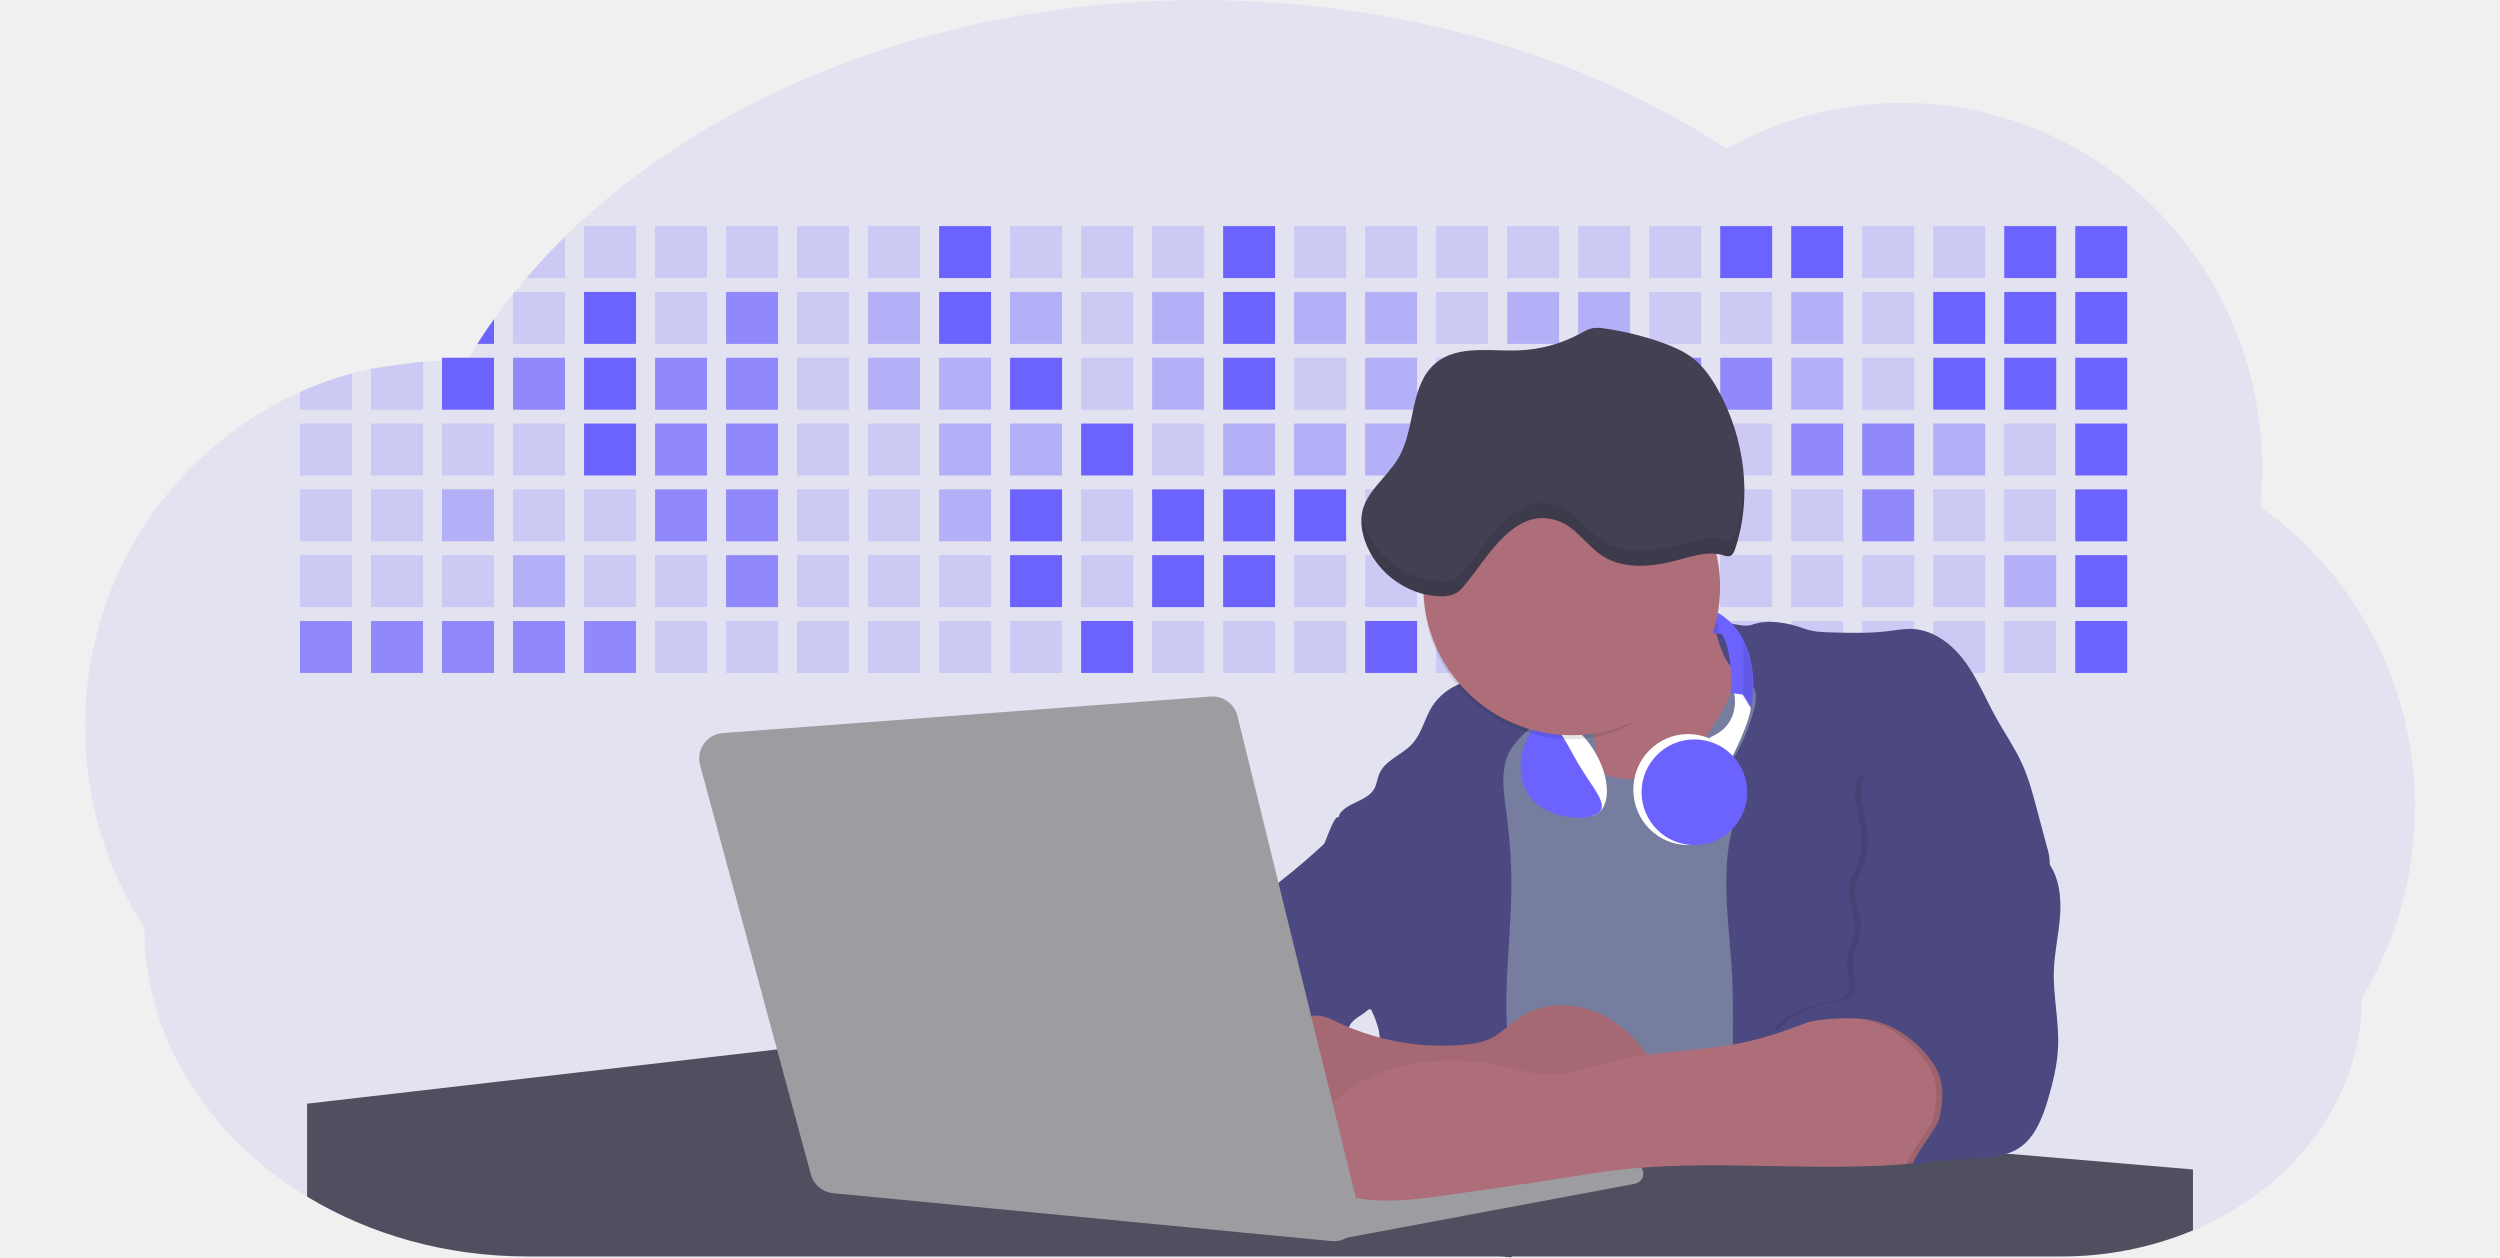
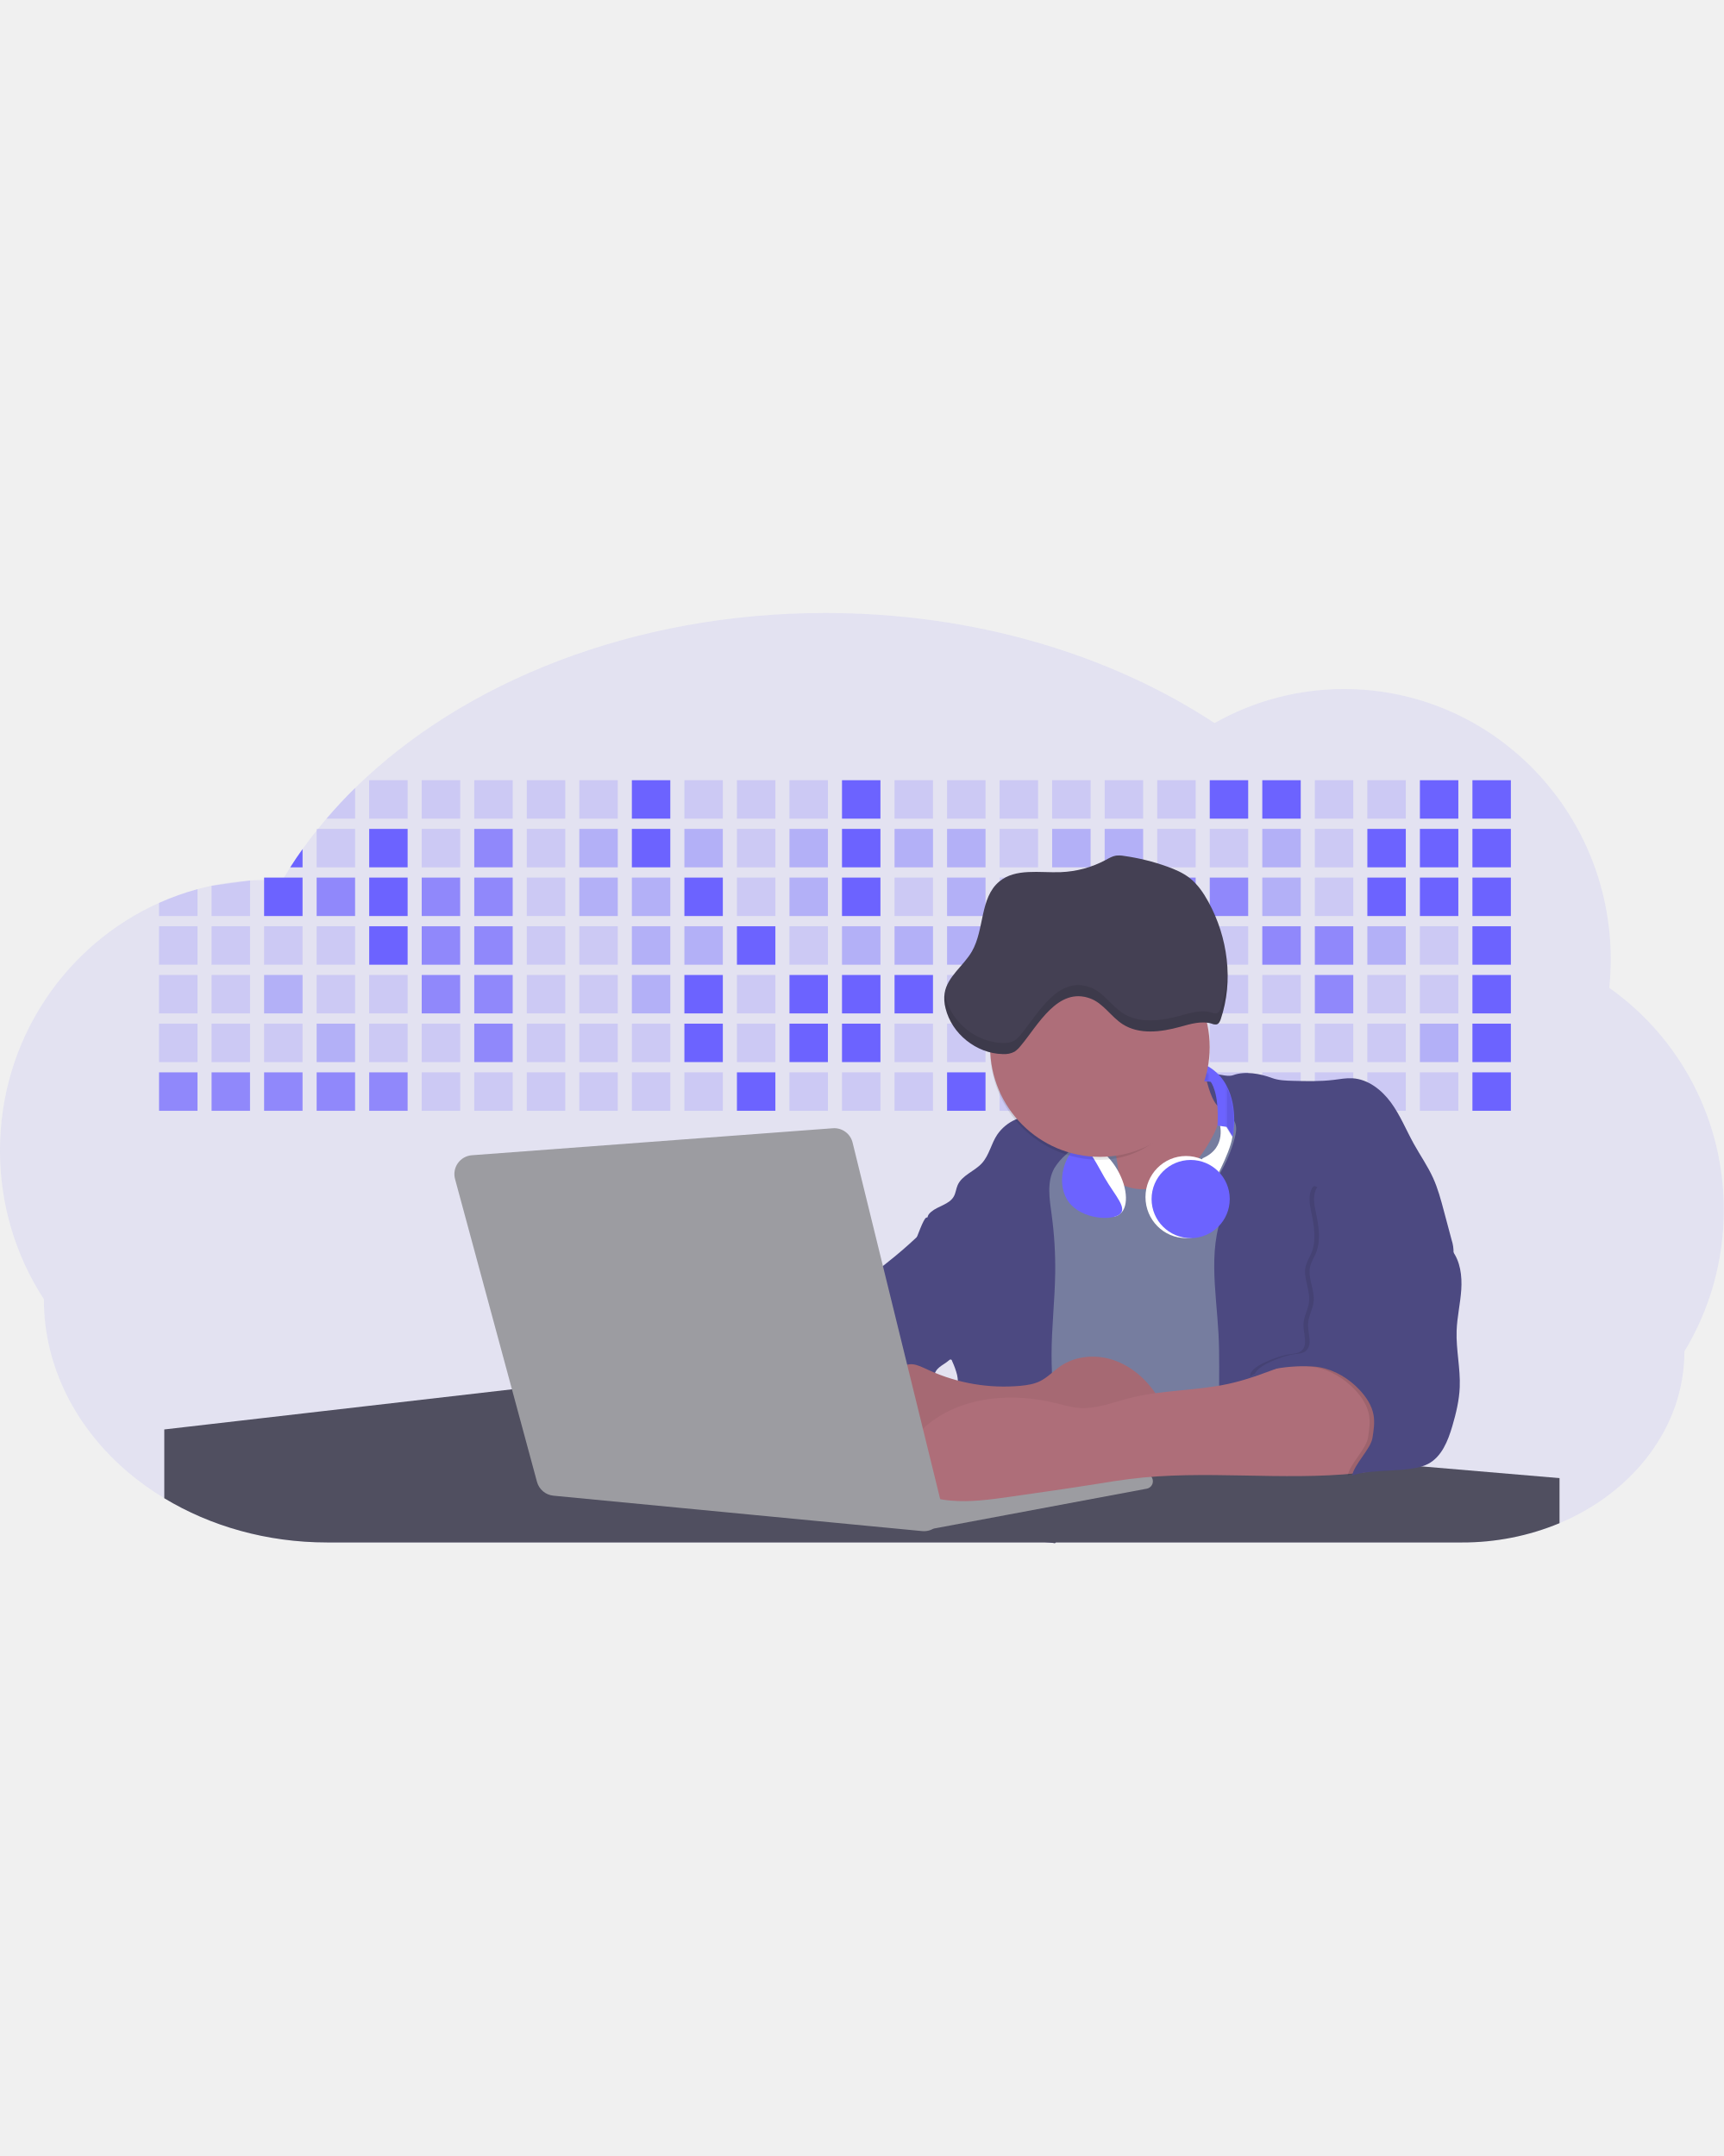
- <svg xmlns="http://www.w3.org/2000/svg" id="aa7bae02-e79e-4d6b-a496-aba15f39787c" data-name="Layer 1" width="1144" height="575.32" viewBox="0 0 1144 617.32">
+ <svg xmlns="http://www.w3.org/2000/svg" id="aa7bae02-e79e-4d6b-a496-aba15f39787c" data-name="Layer 1" width="400" height="500.32" viewBox="0 0 1144 617.32">
  <path d="M1172,537.57a181.92,181.92,0,0,1-6.85,49.6,180.06,180.06,0,0,1-19.27,44.28c0,50.1-33.82,93.4-82.91,114a167.3,167.3,0,0,1-64.73,12.8H245.17c-40.25,0-77.55-10.86-108.14-29.36A185.76,185.76,0,0,1,112.2,711c-34-29.22-55.08-69.6-55.08-114.2A180.5,180.5,0,0,1,28,498.08c0-73.36,43.39-136.44,105.55-164.29a174.52,174.52,0,0,1,25.51-9.12q4.63-1.26,9.36-2.26a175.39,175.39,0,0,1,25.51-3.5q4.65-.29,9.35-.33H205c3.46,0,6.89.12,10.3.32l1.12-1.9q2.06-3.44,4.22-6.81,3.9-6.14,8.18-12.1,4.48-6.29,9.35-12.38l.83-1q2.76-3.44,5.64-6.8,9-10.49,19-20.35c72.11-70.68,185.08-116.18,312.08-116.18,98.82,0,189.15,27.55,258.34,73.07A174.18,174.18,0,0,1,920,191.86c97.74,0,177,80.37,177,179.51a184.9,184.9,0,0,1-1,18.78A180,180,0,0,1,1172,537.57Z" transform="translate(-28 -141.34)" fill="#6c63ff" opacity="0.1" />
  <path d="M263.66,257.52v20.35h-19Q253.59,267.39,263.66,257.52Z" transform="translate(-28 -141.34)" fill="#6c63ff" opacity="0.2" />
  <rect x="245.02" y="111.02" width="25.51" height="25.51" fill="#6c63ff" opacity="0.2" />
  <rect x="279.88" y="111.02" width="25.51" height="25.51" fill="#6c63ff" opacity="0.2" />
  <rect x="314.75" y="111.02" width="25.51" height="25.51" fill="#6c63ff" opacity="0.2" />
  <rect x="349.61" y="111.02" width="25.51" height="25.51" fill="#6c63ff" opacity="0.2" />
  <rect x="384.48" y="111.02" width="25.51" height="25.51" fill="#6c63ff" opacity="0.2" />
  <rect x="419.35" y="111.02" width="25.51" height="25.51" fill="#6c63ff" />
  <rect x="454.21" y="111.02" width="25.51" height="25.51" fill="#6c63ff" opacity="0.2" />
  <rect x="489.08" y="111.02" width="25.51" height="25.51" fill="#6c63ff" opacity="0.2" />
  <rect x="523.94" y="111.02" width="25.51" height="25.51" fill="#6c63ff" opacity="0.2" />
  <rect x="558.81" y="111.02" width="25.51" height="25.51" fill="#6c63ff" />
  <rect x="593.68" y="111.02" width="25.51" height="25.51" fill="#6c63ff" opacity="0.2" />
  <rect x="628.54" y="111.02" width="25.51" height="25.51" fill="#6c63ff" opacity="0.2" />
  <rect x="663.41" y="111.02" width="25.51" height="25.51" fill="#6c63ff" opacity="0.2" />
  <rect x="698.28" y="111.02" width="25.51" height="25.51" fill="#6c63ff" opacity="0.2" />
  <rect x="733.14" y="111.02" width="25.51" height="25.51" fill="#6c63ff" opacity="0.2" />
  <rect x="768.01" y="111.02" width="25.51" height="25.51" fill="#6c63ff" opacity="0.2" />
  <rect x="802.87" y="111.02" width="25.51" height="25.51" fill="#6c63ff" />
  <rect x="837.74" y="111.02" width="25.51" height="25.51" fill="#6c63ff" />
  <rect x="872.61" y="111.02" width="25.51" height="25.51" fill="#6c63ff" opacity="0.2" />
  <rect x="907.47" y="111.02" width="25.51" height="25.51" fill="#6c63ff" opacity="0.2" />
  <rect x="942.34" y="111.02" width="25.51" height="25.51" fill="#6c63ff" />
  <rect x="977.2" y="111.02" width="25.51" height="25.51" fill="#6c63ff" />
  <path d="M228.8,298.08v12.1h-8.18Q224.52,304,228.8,298.08Z" transform="translate(-28 -141.34)" fill="#6c63ff" />
  <rect x="210.15" y="143.33" width="25.51" height="25.51" fill="#6c63ff" opacity="0.2" />
  <rect x="245.02" y="143.33" width="25.51" height="25.51" fill="#6c63ff" />
  <rect x="279.88" y="143.33" width="25.51" height="25.51" fill="#6c63ff" opacity="0.2" />
  <rect x="314.75" y="143.33" width="25.51" height="25.51" fill="#6c63ff" opacity="0.7" />
  <rect x="349.61" y="143.33" width="25.51" height="25.51" fill="#6c63ff" opacity="0.2" />
  <rect x="384.48" y="143.33" width="25.51" height="25.51" fill="#6c63ff" opacity="0.4" />
  <rect x="419.35" y="143.33" width="25.51" height="25.51" fill="#6c63ff" />
  <rect x="454.21" y="143.33" width="25.51" height="25.51" fill="#6c63ff" opacity="0.4" />
  <rect x="489.08" y="143.33" width="25.51" height="25.51" fill="#6c63ff" opacity="0.2" />
  <rect x="523.94" y="143.33" width="25.51" height="25.51" fill="#6c63ff" opacity="0.4" />
  <rect x="558.81" y="143.33" width="25.51" height="25.51" fill="#6c63ff" />
  <rect x="593.68" y="143.33" width="25.51" height="25.51" fill="#6c63ff" opacity="0.4" />
  <rect x="628.54" y="143.33" width="25.51" height="25.51" fill="#6c63ff" opacity="0.4" />
  <rect x="663.41" y="143.33" width="25.51" height="25.51" fill="#6c63ff" opacity="0.2" />
  <rect x="698.28" y="143.33" width="25.51" height="25.51" fill="#6c63ff" opacity="0.4" />
  <rect x="733.14" y="143.33" width="25.51" height="25.51" fill="#6c63ff" opacity="0.4" />
  <rect x="768.01" y="143.33" width="25.51" height="25.51" fill="#6c63ff" opacity="0.2" />
  <rect x="802.87" y="143.33" width="25.51" height="25.51" fill="#6c63ff" opacity="0.2" />
  <rect x="837.74" y="143.33" width="25.51" height="25.51" fill="#6c63ff" opacity="0.4" />
  <rect x="872.61" y="143.33" width="25.51" height="25.51" fill="#6c63ff" opacity="0.2" />
  <rect x="907.47" y="143.33" width="25.51" height="25.51" fill="#6c63ff" />
  <rect x="942.34" y="143.33" width="25.51" height="25.51" fill="#6c63ff" />
  <rect x="977.2" y="143.33" width="25.51" height="25.51" fill="#6c63ff" />
  <path d="M159.06,324.67V342.5H133.55v-8.71A174.52,174.52,0,0,1,159.06,324.67Z" transform="translate(-28 -141.34)" fill="#6c63ff" opacity="0.2" />
  <polygon points="165.93 177.57 165.93 201.16 140.42 201.16 140.42 181.07 165.93 177.57" fill="#6c63ff" opacity="0.2" />
  <rect x="175.28" y="175.65" width="25.51" height="25.51" fill="#6c63ff" />
  <rect x="210.15" y="175.65" width="25.51" height="25.51" fill="#6c63ff" opacity="0.7" />
  <rect x="245.02" y="175.65" width="25.51" height="25.51" fill="#6c63ff" />
  <rect x="279.88" y="175.65" width="25.51" height="25.51" fill="#6c63ff" opacity="0.7" />
  <rect x="314.75" y="175.65" width="25.51" height="25.51" fill="#6c63ff" opacity="0.7" />
  <rect x="349.61" y="175.65" width="25.51" height="25.51" fill="#6c63ff" opacity="0.2" />
  <rect x="384.48" y="175.65" width="25.51" height="25.51" fill="#6c63ff" opacity="0.4" />
  <rect x="419.35" y="175.65" width="25.51" height="25.51" fill="#6c63ff" opacity="0.4" />
  <rect x="454.21" y="175.65" width="25.51" height="25.51" fill="#6c63ff" />
  <rect x="489.08" y="175.65" width="25.51" height="25.51" fill="#6c63ff" opacity="0.2" />
  <rect x="523.94" y="175.65" width="25.51" height="25.51" fill="#6c63ff" opacity="0.4" />
  <rect x="558.81" y="175.65" width="25.51" height="25.51" fill="#6c63ff" />
  <rect x="593.68" y="175.65" width="25.51" height="25.51" fill="#6c63ff" opacity="0.2" />
  <rect x="628.54" y="175.65" width="25.51" height="25.51" fill="#6c63ff" opacity="0.4" />
  <rect x="663.41" y="175.65" width="25.51" height="25.51" fill="#6c63ff" opacity="0.2" />
  <rect x="698.28" y="175.65" width="25.51" height="25.51" fill="#6c63ff" />
  <rect x="733.14" y="175.65" width="25.51" height="25.51" fill="#6c63ff" opacity="0.2" />
  <rect x="768.01" y="175.65" width="25.51" height="25.51" fill="#6c63ff" opacity="0.7" />
  <rect x="802.87" y="175.65" width="25.51" height="25.51" fill="#6c63ff" opacity="0.7" />
  <rect x="837.74" y="175.65" width="25.51" height="25.51" fill="#6c63ff" opacity="0.4" />
  <rect x="872.61" y="175.65" width="25.51" height="25.51" fill="#6c63ff" opacity="0.2" />
  <rect x="907.47" y="175.65" width="25.51" height="25.51" fill="#6c63ff" />
  <rect x="942.34" y="175.65" width="25.51" height="25.51" fill="#6c63ff" />
  <rect x="977.2" y="175.65" width="25.51" height="25.51" fill="#6c63ff" />
  <rect x="105.55" y="207.96" width="25.51" height="25.51" fill="#6c63ff" opacity="0.2" />
  <rect x="140.42" y="207.96" width="25.51" height="25.51" fill="#6c63ff" opacity="0.2" />
  <rect x="175.28" y="207.96" width="25.51" height="25.51" fill="#6c63ff" opacity="0.2" />
  <rect x="210.15" y="207.96" width="25.51" height="25.51" fill="#6c63ff" opacity="0.2" />
  <rect x="245.02" y="207.96" width="25.51" height="25.51" fill="#6c63ff" />
  <rect x="279.88" y="207.96" width="25.51" height="25.51" fill="#6c63ff" opacity="0.7" />
  <rect x="314.75" y="207.96" width="25.51" height="25.51" fill="#6c63ff" opacity="0.7" />
  <rect x="349.61" y="207.96" width="25.51" height="25.51" fill="#6c63ff" opacity="0.2" />
  <rect x="384.48" y="207.96" width="25.51" height="25.51" fill="#6c63ff" opacity="0.2" />
  <rect x="419.35" y="207.96" width="25.51" height="25.51" fill="#6c63ff" opacity="0.4" />
  <rect x="454.21" y="207.96" width="25.51" height="25.51" fill="#6c63ff" opacity="0.4" />
  <rect x="489.08" y="207.96" width="25.51" height="25.51" fill="#6c63ff" />
  <rect x="523.94" y="207.96" width="25.51" height="25.51" fill="#6c63ff" opacity="0.2" />
  <rect x="558.81" y="207.96" width="25.51" height="25.51" fill="#6c63ff" opacity="0.4" />
  <rect x="593.68" y="207.96" width="25.51" height="25.51" fill="#6c63ff" opacity="0.4" />
  <rect x="628.54" y="207.96" width="25.51" height="25.51" fill="#6c63ff" opacity="0.4" />
  <rect x="663.41" y="207.96" width="25.51" height="25.51" fill="#6c63ff" opacity="0.4" />
  <rect x="698.28" y="207.96" width="25.51" height="25.51" fill="#6c63ff" opacity="0.2" />
  <rect x="733.14" y="207.96" width="25.51" height="25.51" fill="#6c63ff" opacity="0.2" />
  <rect x="768.01" y="207.96" width="25.51" height="25.51" fill="#6c63ff" opacity="0.2" />
  <rect x="802.87" y="207.96" width="25.51" height="25.51" fill="#6c63ff" opacity="0.2" />
  <rect x="837.74" y="207.96" width="25.51" height="25.51" fill="#6c63ff" opacity="0.7" />
  <rect x="872.61" y="207.96" width="25.51" height="25.51" fill="#6c63ff" opacity="0.7" />
  <rect x="907.47" y="207.96" width="25.51" height="25.51" fill="#6c63ff" opacity="0.4" />
  <rect x="942.34" y="207.96" width="25.51" height="25.51" fill="#6c63ff" opacity="0.2" />
  <rect x="977.2" y="207.96" width="25.51" height="25.51" fill="#6c63ff" />
  <rect x="105.55" y="240.28" width="25.51" height="25.51" fill="#6c63ff" opacity="0.2" />
  <rect x="140.42" y="240.28" width="25.51" height="25.51" fill="#6c63ff" opacity="0.2" />
  <rect x="175.28" y="240.28" width="25.51" height="25.51" fill="#6c63ff" opacity="0.4" />
  <rect x="210.15" y="240.28" width="25.51" height="25.51" fill="#6c63ff" opacity="0.2" />
  <rect x="245.02" y="240.28" width="25.51" height="25.51" fill="#6c63ff" opacity="0.2" />
  <rect x="279.88" y="240.28" width="25.51" height="25.51" fill="#6c63ff" opacity="0.7" />
  <rect x="314.75" y="240.28" width="25.51" height="25.51" fill="#6c63ff" opacity="0.7" />
  <rect x="349.61" y="240.28" width="25.51" height="25.51" fill="#6c63ff" opacity="0.2" />
  <rect x="384.48" y="240.28" width="25.51" height="25.51" fill="#6c63ff" opacity="0.2" />
  <rect x="419.35" y="240.28" width="25.51" height="25.51" fill="#6c63ff" opacity="0.4" />
  <rect x="454.21" y="240.28" width="25.51" height="25.51" fill="#6c63ff" />
  <rect x="489.08" y="240.28" width="25.51" height="25.51" fill="#6c63ff" opacity="0.2" />
  <rect x="523.94" y="240.28" width="25.51" height="25.51" fill="#6c63ff" />
  <rect x="558.81" y="240.28" width="25.51" height="25.51" fill="#6c63ff" />
  <rect x="593.68" y="240.28" width="25.51" height="25.51" fill="#6c63ff" />
  <rect x="628.54" y="240.28" width="25.51" height="25.51" fill="#6c63ff" opacity="0.2" />
  <rect x="663.41" y="240.28" width="25.51" height="25.51" fill="#6c63ff" />
  <rect x="698.28" y="240.28" width="25.51" height="25.51" fill="#6c63ff" opacity="0.2" />
  <rect x="733.14" y="240.28" width="25.51" height="25.51" fill="#6c63ff" opacity="0.2" />
  <rect x="768.01" y="240.28" width="25.51" height="25.51" fill="#6c63ff" opacity="0.2" />
  <rect x="802.87" y="240.28" width="25.51" height="25.51" fill="#6c63ff" opacity="0.2" />
  <rect x="837.74" y="240.28" width="25.51" height="25.51" fill="#6c63ff" opacity="0.2" />
  <rect x="872.61" y="240.28" width="25.51" height="25.51" fill="#6c63ff" opacity="0.7" />
  <rect x="907.47" y="240.28" width="25.51" height="25.51" fill="#6c63ff" opacity="0.2" />
  <rect x="942.34" y="240.28" width="25.51" height="25.51" fill="#6c63ff" opacity="0.2" />
  <rect x="977.2" y="240.28" width="25.51" height="25.51" fill="#6c63ff" />
  <rect x="105.55" y="272.59" width="25.51" height="25.51" fill="#6c63ff" opacity="0.2" />
  <rect x="140.42" y="272.59" width="25.51" height="25.51" fill="#6c63ff" opacity="0.2" />
  <rect x="175.28" y="272.59" width="25.51" height="25.51" fill="#6c63ff" opacity="0.2" />
  <rect x="210.15" y="272.59" width="25.51" height="25.51" fill="#6c63ff" opacity="0.4" />
  <rect x="245.02" y="272.59" width="25.51" height="25.51" fill="#6c63ff" opacity="0.2" />
  <rect x="279.88" y="272.59" width="25.51" height="25.51" fill="#6c63ff" opacity="0.2" />
  <rect x="314.75" y="272.59" width="25.51" height="25.51" fill="#6c63ff" opacity="0.7" />
  <rect x="349.61" y="272.59" width="25.51" height="25.51" fill="#6c63ff" opacity="0.2" />
  <rect x="384.48" y="272.59" width="25.51" height="25.51" fill="#6c63ff" opacity="0.2" />
  <rect x="419.35" y="272.59" width="25.51" height="25.51" fill="#6c63ff" opacity="0.2" />
  <rect x="454.21" y="272.59" width="25.51" height="25.51" fill="#6c63ff" />
  <rect x="489.08" y="272.59" width="25.51" height="25.51" fill="#6c63ff" opacity="0.2" />
  <rect x="523.94" y="272.59" width="25.51" height="25.51" fill="#6c63ff" />
  <rect x="558.81" y="272.59" width="25.51" height="25.51" fill="#6c63ff" />
  <rect x="593.68" y="272.59" width="25.51" height="25.51" fill="#6c63ff" opacity="0.2" />
  <rect x="628.54" y="272.59" width="25.51" height="25.51" fill="#6c63ff" opacity="0.2" />
  <rect x="663.41" y="272.59" width="25.51" height="25.51" fill="#6c63ff" opacity="0.2" />
  <rect x="698.28" y="272.59" width="25.51" height="25.51" fill="#6c63ff" opacity="0.2" />
  <rect x="733.14" y="272.59" width="25.51" height="25.51" fill="#6c63ff" opacity="0.2" />
  <rect x="768.01" y="272.59" width="25.51" height="25.51" fill="#6c63ff" opacity="0.2" />
  <rect x="802.87" y="272.59" width="25.51" height="25.51" fill="#6c63ff" opacity="0.2" />
  <rect x="837.74" y="272.59" width="25.51" height="25.51" fill="#6c63ff" opacity="0.2" />
  <rect x="872.61" y="272.59" width="25.51" height="25.51" fill="#6c63ff" opacity="0.2" />
  <rect x="907.47" y="272.59" width="25.51" height="25.51" fill="#6c63ff" opacity="0.2" />
  <rect x="942.34" y="272.59" width="25.51" height="25.51" fill="#6c63ff" opacity="0.4" />
  <rect x="977.2" y="272.59" width="25.51" height="25.51" fill="#6c63ff" />
  <rect x="105.55" y="304.91" width="25.51" height="25.51" fill="#6c63ff" opacity="0.7" />
  <rect x="140.42" y="304.91" width="25.51" height="25.51" fill="#6c63ff" opacity="0.7" />
  <rect x="175.28" y="304.91" width="25.51" height="25.51" fill="#6c63ff" opacity="0.7" />
  <rect x="210.15" y="304.91" width="25.51" height="25.51" fill="#6c63ff" opacity="0.7" />
  <rect x="245.02" y="304.91" width="25.51" height="25.51" fill="#6c63ff" opacity="0.7" />
  <rect x="279.88" y="304.91" width="25.51" height="25.51" fill="#6c63ff" opacity="0.2" />
  <rect x="314.75" y="304.91" width="25.51" height="25.51" fill="#6c63ff" opacity="0.2" />
  <rect x="349.61" y="304.91" width="25.51" height="25.51" fill="#6c63ff" opacity="0.2" />
  <rect x="384.48" y="304.91" width="25.51" height="25.51" fill="#6c63ff" opacity="0.2" />
  <rect x="419.35" y="304.91" width="25.51" height="25.51" fill="#6c63ff" opacity="0.2" />
  <rect x="454.21" y="304.91" width="25.51" height="25.51" fill="#6c63ff" opacity="0.2" />
  <rect x="489.08" y="304.91" width="25.51" height="25.51" fill="#6c63ff" />
  <rect x="523.94" y="304.91" width="25.51" height="25.51" fill="#6c63ff" opacity="0.2" />
  <rect x="558.81" y="304.91" width="25.51" height="25.51" fill="#6c63ff" opacity="0.2" />
  <rect x="593.68" y="304.91" width="25.51" height="25.51" fill="#6c63ff" opacity="0.2" />
  <rect x="628.54" y="304.91" width="25.51" height="25.51" fill="#6c63ff" />
  <rect x="663.41" y="304.91" width="25.51" height="25.51" fill="#6c63ff" opacity="0.2" />
  <rect x="698.28" y="304.91" width="25.51" height="25.51" fill="#6c63ff" opacity="0.2" />
  <rect x="733.14" y="304.91" width="25.51" height="25.51" fill="#6c63ff" opacity="0.2" />
  <rect x="768.01" y="304.91" width="25.51" height="25.51" fill="#6c63ff" opacity="0.2" />
  <rect x="802.87" y="304.91" width="25.51" height="25.51" fill="#6c63ff" opacity="0.2" />
  <rect x="837.74" y="304.91" width="25.51" height="25.51" fill="#6c63ff" opacity="0.2" />
  <rect x="872.61" y="304.91" width="25.51" height="25.51" fill="#6c63ff" opacity="0.2" />
  <rect x="907.47" y="304.91" width="25.51" height="25.51" fill="#6c63ff" opacity="0.2" />
  <rect x="942.34" y="304.91" width="25.51" height="25.51" fill="#6c63ff" opacity="0.2" />
  <rect x="977.2" y="304.91" width="25.51" height="25.51" fill="#6c63ff" />
  <circle cx="734.52" cy="363.89" r="34.87" fill="#767d9f" />
  <path d="M760.71,460.87q5.22,22.78,8.86,45.9c.73,4.58,1.38,9.41-.28,13.74-1.39,3.61-4.22,6.43-6.44,9.59s-3.9,7.21-2.55,10.83,5.29,5.6,9.05,6.62c10.76,2.9,22.23.79,32.94-2.35a53.29,53.29,0,0,0,13.81-5.72c4.54-2.88,8.26-6.88,11.68-11,15.61-18.93,25.83-41.65,35.45-64.23a39.12,39.12,0,0,1-33.11-13.34c-3.94-4.63-6.83-11.08-4.61-16.74-6.51,3.57-14.24,3.81-21.25,6.25a75.49,75.49,0,0,0-12.5,6.15q-7.18,4.15-14.28,8.46C772.07,458.29,767,461.19,760.71,460.87Z" transform="translate(-28 -141.34)" fill="#ae6e79" />
  <path d="M833.64,487.05c-6.11,11.89-14.06,23.32-25.41,30.4s-26.63,9-38,2c-5.6-3.42-9.84-8.62-14.73-13s-11-8.13-17.57-7.56c-7.24.63-12.91,6.28-17.76,11.69-7.36,8.22-14.47,16.79-19.68,26.52-10,18.7-12.37,40.56-11.93,61.76s3.51,42.29,3.58,63.49c.1,26.08-4.32,51.95-8.79,77.64,41.1-5.06,82.25,6,123.44,10.19,26.36,2.71,52.92,2.65,79.42,2.58,4.66,0,9.62-.12,13.5-2.7a18.2,18.2,0,0,0,5.59-6.64c3.66-6.75,5.13-14.45,6.15-22.06,2.59-19.22,2.67-38.68,2.74-58.08.18-47,.35-94.17-5.62-140.8-1.47-11.47-3.35-23-7.75-33.73s-11.58-20.6-21.62-26.35c-6.45-3.7-21.4-10.14-29-6.41C841.67,460.15,837.73,479.09,833.64,487.05Z" transform="translate(-28 -141.34)" fill="#767d9f" />
  <path d="M836.68,619.77c-1.55-29-7.86-59.95,5.57-85.69,3.3-6.32-8.54-14.21-4.88-20.33a92.08,92.08,0,0,0,10.06-23.93c.76-2.89,1.37-5.95.65-8.85-1.33-5.29-6.56-8.44-11-11.66-4.9-3.56-7.42-14.41-9-20.28s12.57,1.2,18.26-.89c7.9-2.89,17.94-1.07,25.82,1.86,4.4,1.62,9.18,1.76,13.87,1.88,9.11.24,18.25.47,27.29-.65,4.06-.51,8.13-1.28,12.21-1.05,10.41.59,19.46,7.71,25.62,16.13s10.08,18.23,15.13,27.35c4.21,7.6,9.23,14.78,12.82,22.69,3.18,7,5.19,14.52,7.18,22l5.13,19.19a25.58,25.58,0,0,1,1.26,8.51c-.26,3.07-1.62,5.93-3,8.66A164.12,164.12,0,0,1,971,603.2c-10.79,13.23-23.89,25.16-30.3,41-2.5,6.17-3.89,12.73-5.16,19.27a707.94,707.94,0,0,0-10.9,79.15,174.2,174.2,0,0,0-36.52-12.21,177.61,177.61,0,0,0-19-3c-5.59-.58-12.8.52-18.12-1-8.9-2.53-9.88-17.58-11.23-25.46-2.16-12.55-2.59-25.32-2.67-38C837,648.53,837.45,634.14,836.68,619.77Z" transform="translate(-28 -141.34)" fill="#4c4981" />
  <path d="M641.23,565.54c4.21,24,8.85,48.07,18,70.62-.23.22-.46.42-.69.62-.81.69-1.65,1.34-2.53,2-2.05,1.44-4.3,2.66-6,4.54a8,8,0,0,0-1.5,2.45,5.48,5.48,0,0,0,0,4.47c-4.77,2.11-10.31,1.46-15.66,1.26-4.61-.17-9.08,0-12.78,2.53-5.14,3.54-6.69,10.34-7.52,16.52q-.46,3.38-.79,6.77-.32,3.15-.52,6.32a188.61,188.61,0,0,0-.19,21q.08,1.92.21,3.84c-16.34-.39-31.23-8.91-45.32-17.19-3.22-1.89-6.54-3.88-8.63-7A15.8,15.8,0,0,1,555,674c0-.51.09-1,.16-1.52a41.58,41.58,0,0,1,2.29-8.68,107.2,107.2,0,0,1,19.19-32.65c3.58-4.18,7.61-8.27,9.28-13.52.73-2.29,1-4.72,1.74-7,3.32-9.88,15.3-14.55,19.4-24.14,1-2.29,1.46-4.8,2.7-7a17.63,17.63,0,0,1,4.25-4.75c.73-.61,1.49-1.2,2.24-1.79q10.54-8.26,20.31-17.45,1.82-1.71,3.6-3.46A59.48,59.48,0,0,0,641.23,565.54Z" transform="translate(-28 -141.34)" fill="#4c4981" />
  <path d="M742,494.56c-1.44,1.52-3,2.95-4.53,4.37l-.41.37-1.62,1.5a39,39,0,0,0-7.55,8.79l-.17.28c-5.1,9.13-3.21,20.37-1.79,30.74a261.55,261.55,0,0,1,2.37,39c-.26,18-2.38,35.88-2.42,53.86,0,4.08.09,8.15.27,12.23.29,6.63.79,13.25,1.39,19.87.65,7.26,1.43,14.51,2.16,21.76.58,5.61,1.13,11.21,1.59,16.81.23,2.9.45,5.79.63,8.69.21,3.4.38,6.81.48,10.21h0c.07,2.16.11,4.31.11,6.47,0,1.23,0,2.45,0,3.67q0,3.51-.19,7-.2,4.49-.61,9c-.31,3.27-.86,6.84-3.16,9.14-.14.14-.29.27-.44.4l-3.24-.4a332.72,332.72,0,0,0-67.3-1.2c.49-3.38.94-6.75,1.38-10.14.2-1.6.4-3.21.59-4.82q.33-2.76.63-5.52c.23-2,.44-4,.64-6q.78-7.73,1.37-15.47.87-11.29,1.32-22.62.22-5.41.34-10.83.17-6.72.16-13.45,0-6.54-.11-13.1c0-1.44-.06-2.88-.18-4.31a27.35,27.35,0,0,0-.53-3.83,49.87,49.87,0,0,0-3-8.48c-.22-.52-.43-1-.64-1.55-.12-.27-.23-.55-.34-.82,5.76-5.13,9.86-12,13.8-18.76,6.39-10.89,12.93-22.26,14-34.84s-5.18-26.71-17.2-30.55c-3.27-1-6.73-1.28-10.1-1.87-3.18-.56-9.81-1.83-13.49-4.11q-3,3.08-6,6.05a22.15,22.15,0,0,1,2.17-8.71l1.42.07a2.71,2.71,0,0,1-.16-1c0-1.07.74-2.28,2.32-3.62,4.71-4,12.12-4.89,15.09-10.3,1.24-2.25,1.45-4.93,2.45-7.29,2.87-6.73,11.11-9.21,16.07-14.59s6.2-13,10.21-19a28.62,28.62,0,0,1,12-10c.4-.19.81-.38,1.22-.55,8.3-3.55,18.16-4.36,26.76-4.34,3.34,0,12,.1,16.24,1.79a5.32,5.32,0,0,1,1.85,1.13C752.37,480.61,745.34,491,742,494.56Z" transform="translate(-28 -141.34)" fill="#4c4981" />
  <path d="M642.72,542.69a60.88,60.88,0,0,1,46.74,4.87c7.2,4,13.66,9.58,17.62,16.78,5.95,10.8,5.69,23.82,5.27,36.15-.21,6.17-.48,12.56-3.2,18.1C706,625,700.06,629.4,694,633a42.24,42.24,0,0,1-12.32,5.33c-6.72,1.46-13.7.22-20.47-1-7.36-1.36-15.26-3-20.37-8.48-3-3.18-4.64-7.31-6.26-11.35q-3.49-8.75-7-17.48c-4.05-10.11-5.42-18.52-.07-28.37,2.43-4.49,5.4-8.69,7.8-13.21C636.51,556.14,640.81,543.28,642.72,542.69Z" transform="translate(-28 -141.34)" fill="#4c4981" />
  <path d="M1063,715.56v29.9a167.3,167.3,0,0,1-64.73,12.8H728.58c-.14.14-.29.27-.44.4l-3.24-.4H245.17c-40.25,0-77.55-10.86-108.14-29.36V683.25l230.72-26.63.18,0L502.29,668l34.77,3,18.06,1.53,37.38,3.17,19.23,1.63,28,2.38,3.94.33,20.18,1.71L691.23,684l38.5,3.26,64.18,5.45,45.15,3.83,74.14,6.29,14.1,1.19,1.52.13,1.32.11,18.62,1.58,20.44,1.74,2.37.2Z" transform="translate(-28 -141.34)" fill="#504f60" />
  <polygon points="764 573.12 474.86 523.77 463.65 580.46 596.19 596.33 637 601.44 749.26 579.33 764 573.12" fill="#9c9ca1" />
  <path d="M642.33,739.94l144.86-27.23a5,5,0,0,1,5.94,4.93h0a5,5,0,0,1-4.09,4.93L647.57,749.06Z" transform="translate(-28 -141.34)" fill="#9c9ca1" />
  <path d="M705.17,654.31c4.51-.42,9.08-1.13,13.14-3.13,5-2.49,8.89-6.78,13.52-9.94,10.18-7,23.8-7.94,35.47-3.92s21.41,12.63,28.23,22.91c4.53,6.85,7.93,15.59,4.73,23.15a30.51,30.51,0,0,1-4.12,6.44l-8.34,10.9a29,29,0,0,1-5.66,6.09c-3.12,2.27-7,3.2-10.82,3.76-10.15,1.48-20.48.64-30.71,1.32-17.57,1.17-34.73,6.83-52.34,6.64-10.12-.11-20.11-2.15-30-4.19l-43.77-9c-7.62-1.56-16.23-3.84-19.82-10.75-1.61-3.11-1.91-6.71-2.1-10.21-.52-9.64,0-20.36,6.68-27.31,6.28-6.52,16.21-8.58,23.71-13.4,9.18-5.91,12.21-4,21.89.44A120,120,0,0,0,705.17,654.31Z" transform="translate(-28 -141.34)" fill="#ae6e79" />
  <path d="M705.17,654.31c4.51-.42,9.08-1.13,13.14-3.13,5-2.49,8.89-6.78,13.52-9.94,10.18-7,23.8-7.94,35.47-3.92s21.41,12.63,28.23,22.91c4.53,6.85,7.93,15.59,4.73,23.15a30.51,30.51,0,0,1-4.12,6.44l-8.34,10.9a29,29,0,0,1-5.66,6.09c-3.12,2.27-7,3.2-10.82,3.76-10.15,1.48-20.48.64-30.71,1.32-17.57,1.17-34.73,6.83-52.34,6.64-10.12-.11-20.11-2.15-30-4.19l-43.77-9c-7.62-1.56-16.23-3.84-19.82-10.75-1.61-3.11-1.91-6.71-2.1-10.21-.52-9.64,0-20.36,6.68-27.31,6.28-6.52,16.21-8.58,23.71-13.4,9.18-5.91,12.21-4,21.89.44A120,120,0,0,0,705.17,654.31Z" transform="translate(-28 -141.34)" opacity="0.05" />
  <path d="M880.94,640.6c-12.28,4.75-24.63,9.52-37.49,12.35-21.56,4.75-44.12,4-65.51,9.43-11.3,2.88-22.53,7.52-34.14,6.58-5.19-.42-10.2-2-15.25-3.2-28.37-7-60.62-4.73-83.66,13.27-7.88,6.15-14.33,13.82-20.18,22a14.7,14.7,0,0,0,5.91,21.88A86.62,86.62,0,0,0,659,730.48c13.13,1.16,26.32-.7,39.38-2.56,19.38-2.75,38.77-5.51,58.1-8.6,6.94-1.11,13.88-2.26,20.86-3.14,50.23-6.35,101.37,1.37,151.73-3.93,5.09-.54,10.27-1.24,14.9-3.41,11.72-5.5,17.52-20,15.1-32.74s-11.76-23.33-23-29.83c-9.42-5.47-19.58-7.68-30.07-10C896.26,634,890.32,637,880.94,640.6Z" transform="translate(-28 -141.34)" fill="#ae6e79" />
  <path d="M988.67,564.44c5.54,7.26,6.72,17,6.12,26.09s-2.76,18.08-3.08,27.21c-.44,12.52,2.58,25,2.07,37.48-.36,8.73-2.43,17.29-4.88,25.67-2.89,9.89-7.07,20.52-16.2,25.27-12.12,6.31-37.54,2.76-50.29,7.7,1.16-7.23,12.28-17.7,13.44-24.93.8-5,1.61-10.14.75-15.15-1.1-6.39-4.85-12.06-9.3-16.78-7.08-7.51-16.32-13.16-26.47-15s-35-.33-43.12,6.08c-1-6.62,17.6-13,24.14-14.43,3.26-.73,7-.32,9.61-2.39,5-3.92,1.37-11.73,1.61-18,.19-5,3.11-9.58,3.7-14.58,1-8-4.22-16.15-2.17-24,.76-2.9,2.45-5.45,3.62-8.21,3.56-8.45,2-18.09.1-27.07-1.18-5.64-2.33-12,.81-16.81,2.91-4.49,11.17,11.5,16.46,10.76,17.47-2.45,33.28-15.4,47.39-4.8,7.19,5.4,8.13,11,11,18.71C976.77,554.6,984,558.36,988.67,564.44Z" transform="translate(-28 -141.34)" opacity="0.1" />
  <path d="M991.67,564.44c5.54,7.26,6.72,17,6.12,26.09s-2.76,18.08-3.08,27.21c-.44,12.52,2.58,25,2.07,37.48-.36,8.73-2.43,17.29-4.88,25.67-2.89,9.89-7.07,20.52-16.2,25.27-12.12,6.31-37.54,2.76-50.29,7.7,1.16-7.23,12.28-17.7,13.44-24.93.8-5,1.61-10.14.75-15.15-1.1-6.39-4.85-12.06-9.3-16.78-7.08-7.51-16.32-13.16-26.47-15s-35-.33-43.12,6.08c-1-6.62,17.6-13,24.14-14.43,3.26-.73,7-.32,9.61-2.39,5-3.92,1.37-11.73,1.61-18,.19-5,3.11-9.58,3.7-14.58,1-8-4.22-16.15-2.17-24,.76-2.9,2.45-5.45,3.62-8.21,3.56-8.45,2-18.09.1-27.07-1.18-5.64-2.33-12,.81-16.81,2.91-4.49,8.6-6.19,13.89-6.94a68.42,68.42,0,0,1,50,12.9c7.19,5.4,8.13,11,11,18.71C979.77,554.6,987,558.36,991.67,564.44Z" transform="translate(-28 -141.34)" fill="#4c4981" />
  <path d="M330,517.06,384.37,718a12.55,12.55,0,0,0,10.91,9.21L640,750.72a12.54,12.54,0,0,0,13.38-15.48L593.84,492.86a12.54,12.54,0,0,0-13.12-9.51L341.13,501.27A12.54,12.54,0,0,0,330,517.06Z" transform="translate(-28 -141.34)" fill="#9c9ca1" />
  <ellipse cx="787.11" cy="387.68" rx="26.9" ry="27.25" fill="#fff" />
  <path d="M837.2,479.31s5.67,16.86-11.06,23.95L824,507l10.48,10.34S847.4,493.77,846,485.4C846,485.4,844,476.9,837.2,479.31Z" transform="translate(-28 -141.34)" fill="#fff" />
  <circle cx="790.2" cy="388.99" r="25.94" fill="#6c63ff" />
  <path d="M846.13,489.23l-4.12-6.8-6-.85c1.28-22.39-4.53-29.06-4.53-29.06l-1.35-.13-5.88-.57-11.06-11.48v-3.26c15.54,1.85,24.13,9.23,28.77,17.88C850.16,470.14,846.13,489.23,846.13,489.23Z" transform="translate(-28 -141.34)" fill="#6c63ff" />
  <path d="M830.18,448.27v4.12l-5.88-.57-11.06-11.48S830.35,444.17,830.18,448.27Z" transform="translate(-28 -141.34)" stroke="#4c4981" stroke-miterlimit="10" opacity="0.1" />
  <path d="M846.13,489.23l-4.12-6.8V455C850.16,470.14,846.13,489.23,846.13,489.23Z" transform="translate(-28 -141.34)" stroke="#4c4981" stroke-miterlimit="10" opacity="0.1" />
  <ellipse cx="757.11" cy="518.2" rx="14.43" ry="26.32" transform="translate(-185.67 306.64) rotate(-30)" fill="#fff" />
  <path d="M761,516c7.27,12.59,16.19,21,9.29,25s-27,2-34.27-10.6-.67-30,6.23-34S753.72,503.38,761,516Z" transform="translate(-28 -141.34)" fill="#6c63ff" />
  <path d="M825.73,425.3c0,40.23-27.53,79-67.76,79a72.85,72.85,0,0,1,0-145.7C798.2,358.64,825.73,385.06,825.73,425.3Z" transform="translate(-28 -141.34)" opacity="0.1" />
  <circle cx="729.97" cy="288.15" r="72.85" fill="#ae6e79" />
  <path d="M751.57,397.21c8.67,3.19,13.8,12.15,21.58,17.14,11,7,25.32,5.19,37.88,1.73,7-1.91,14.32-4.24,21.21-2.12a6,6,0,0,0,3.23.46c1.5-.43,2.24-2.09,2.73-3.57,8.52-25.4,4.69-54.17-8.17-77.67-3.32-6.06-7.3-11.92-12.78-16.13-4.32-3.31-9.4-5.48-14.52-7.33a145,145,0,0,0-28.88-7.13,17.94,17.94,0,0,0-5.27-.17c-2.41.39-4.57,1.69-6.72,2.85A68.78,68.78,0,0,1,732,313.38c-14,.53-30-2.77-40.79,6.21-13,10.77-9.76,31.78-18.19,46.4-5.58,9.67-16.34,16.69-18.11,27.7a25.57,25.57,0,0,0,.63,10.07c4.12,16.94,20.52,30.06,38,30.37a14.42,14.42,0,0,0,7.76-1.59,17.55,17.55,0,0,0,4.09-3.89C716.84,415.09,729.94,389.25,751.57,397.21Z" transform="translate(-28 -141.34)" fill="#444053" />
  <path d="M838.2,403.48c-.49,1.48-1.23,3.14-2.73,3.57a6,6,0,0,1-3.23-.46c-6.89-2.12-14.25.21-21.2,2.12-12.57,3.46-26.92,5.31-37.88-1.73-7.79-5-12.91-14-21.59-17.14-21.63-8-34.73,17.88-46.21,31.44a17.55,17.55,0,0,1-4.09,3.89,14.42,14.42,0,0,1-7.76,1.59c-17.42-.31-33.83-13.43-38-30.37-.23-1-.43-2-.58-3,0,.09,0,.17-.05.26a25.57,25.57,0,0,0,.63,10.07c4.12,16.94,20.53,30.06,38,30.37a14.42,14.42,0,0,0,7.76-1.59,17.55,17.55,0,0,0,4.09-3.89c11.48-13.56,24.58-39.4,46.21-31.44,8.68,3.19,13.8,12.15,21.59,17.14,11,7,25.31,5.19,37.88,1.73,7-1.91,14.31-4.24,21.2-2.12a6,6,0,0,0,3.23.46c1.5-.43,2.24-2.09,2.73-3.57a90.29,90.29,0,0,0,4.48-32.26A88.8,88.8,0,0,1,838.2,403.48Z" transform="translate(-28 -141.34)" opacity="0.1" />
</svg>
